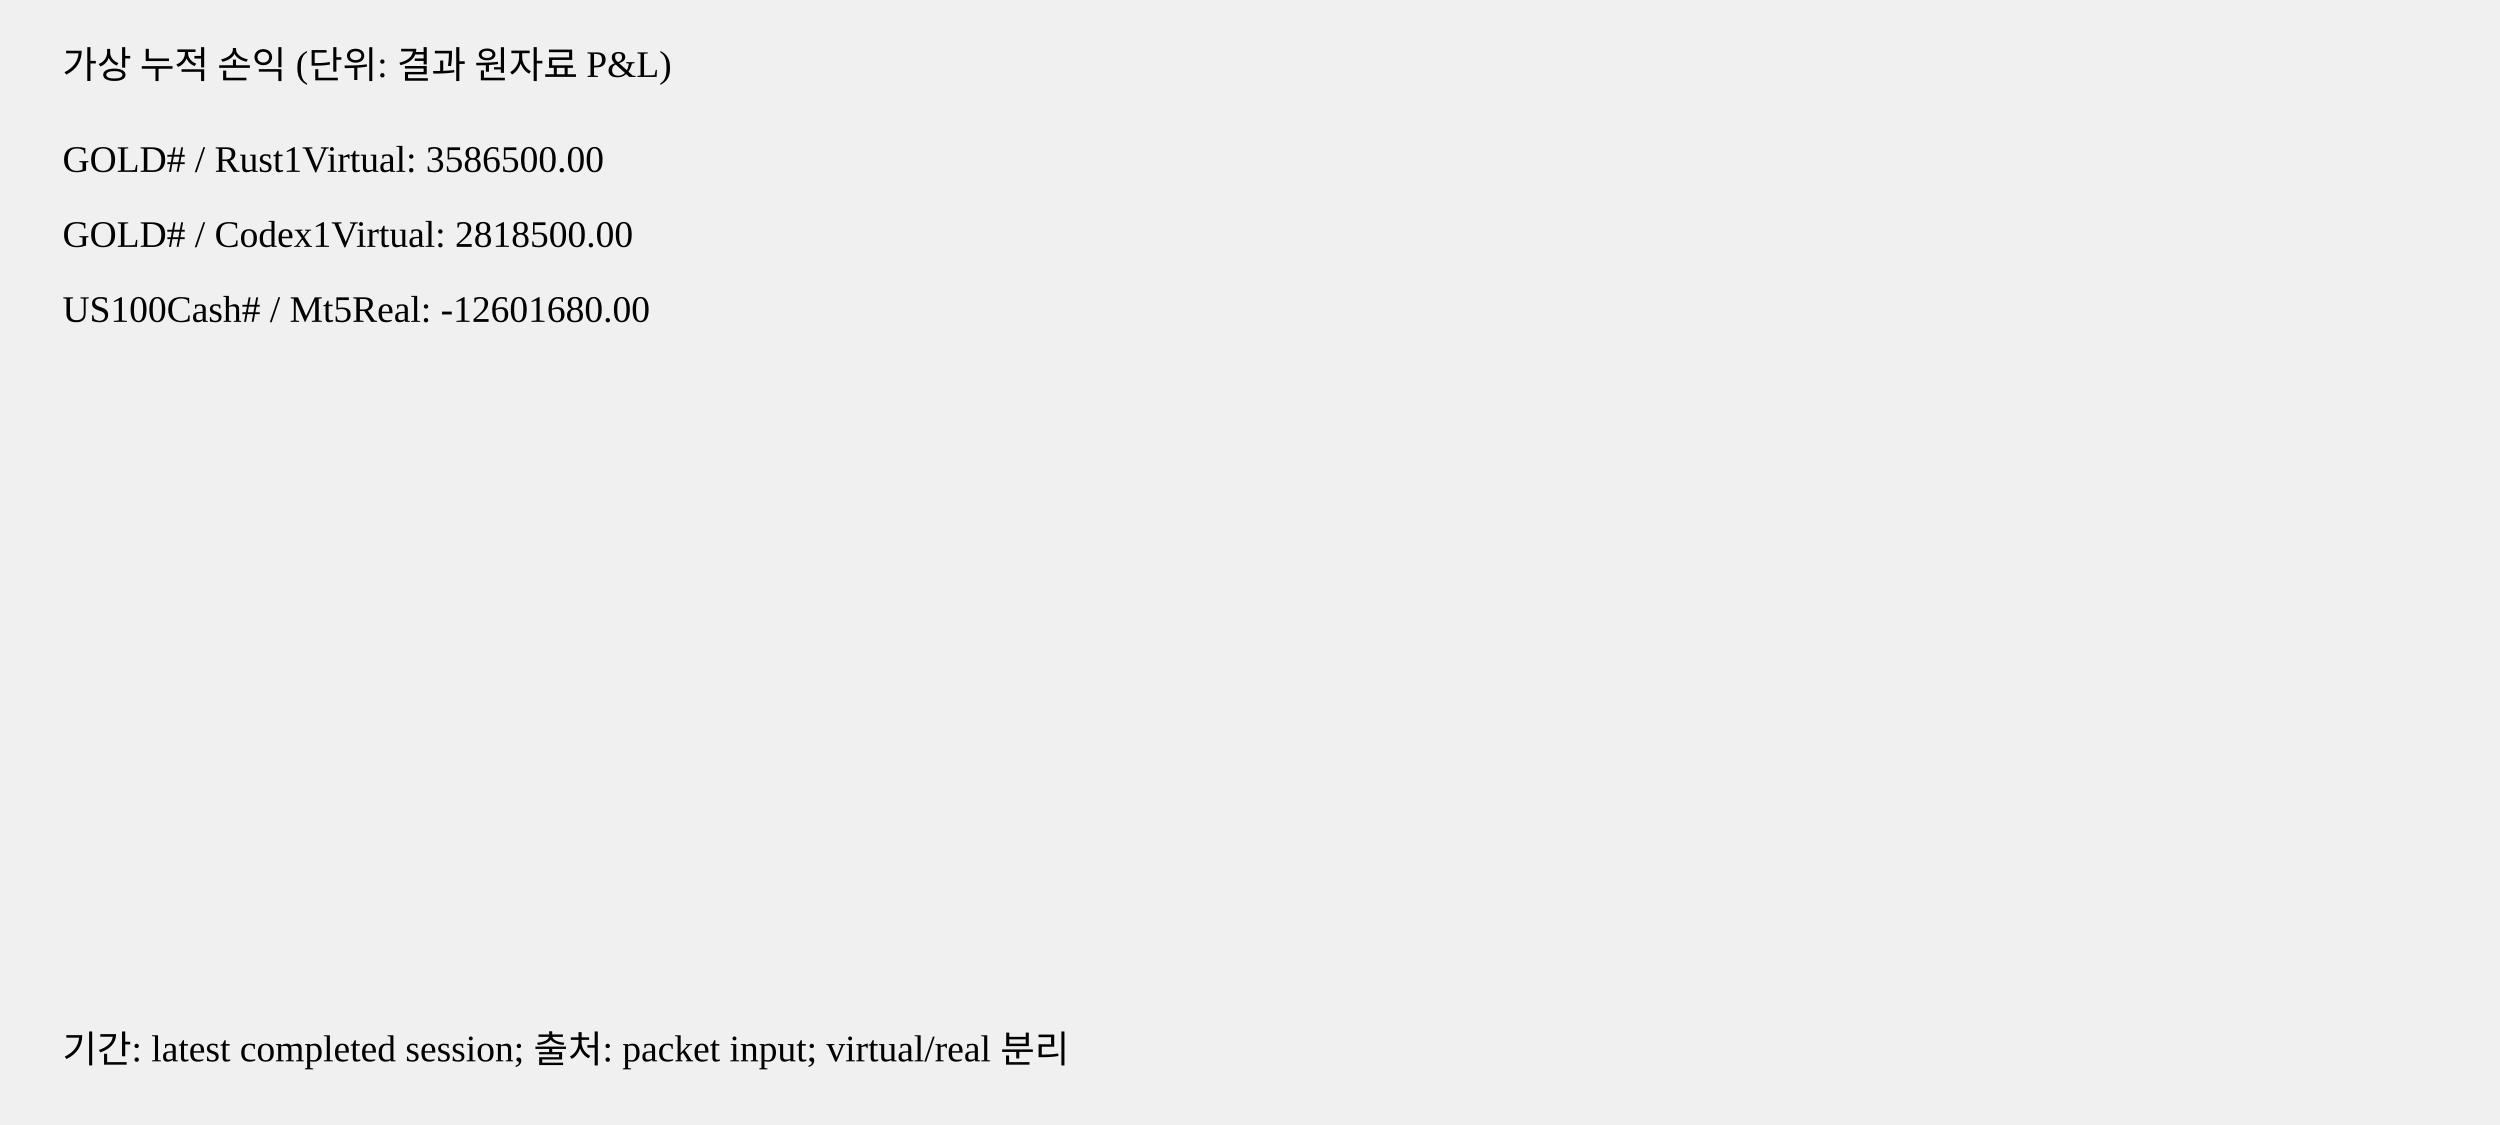
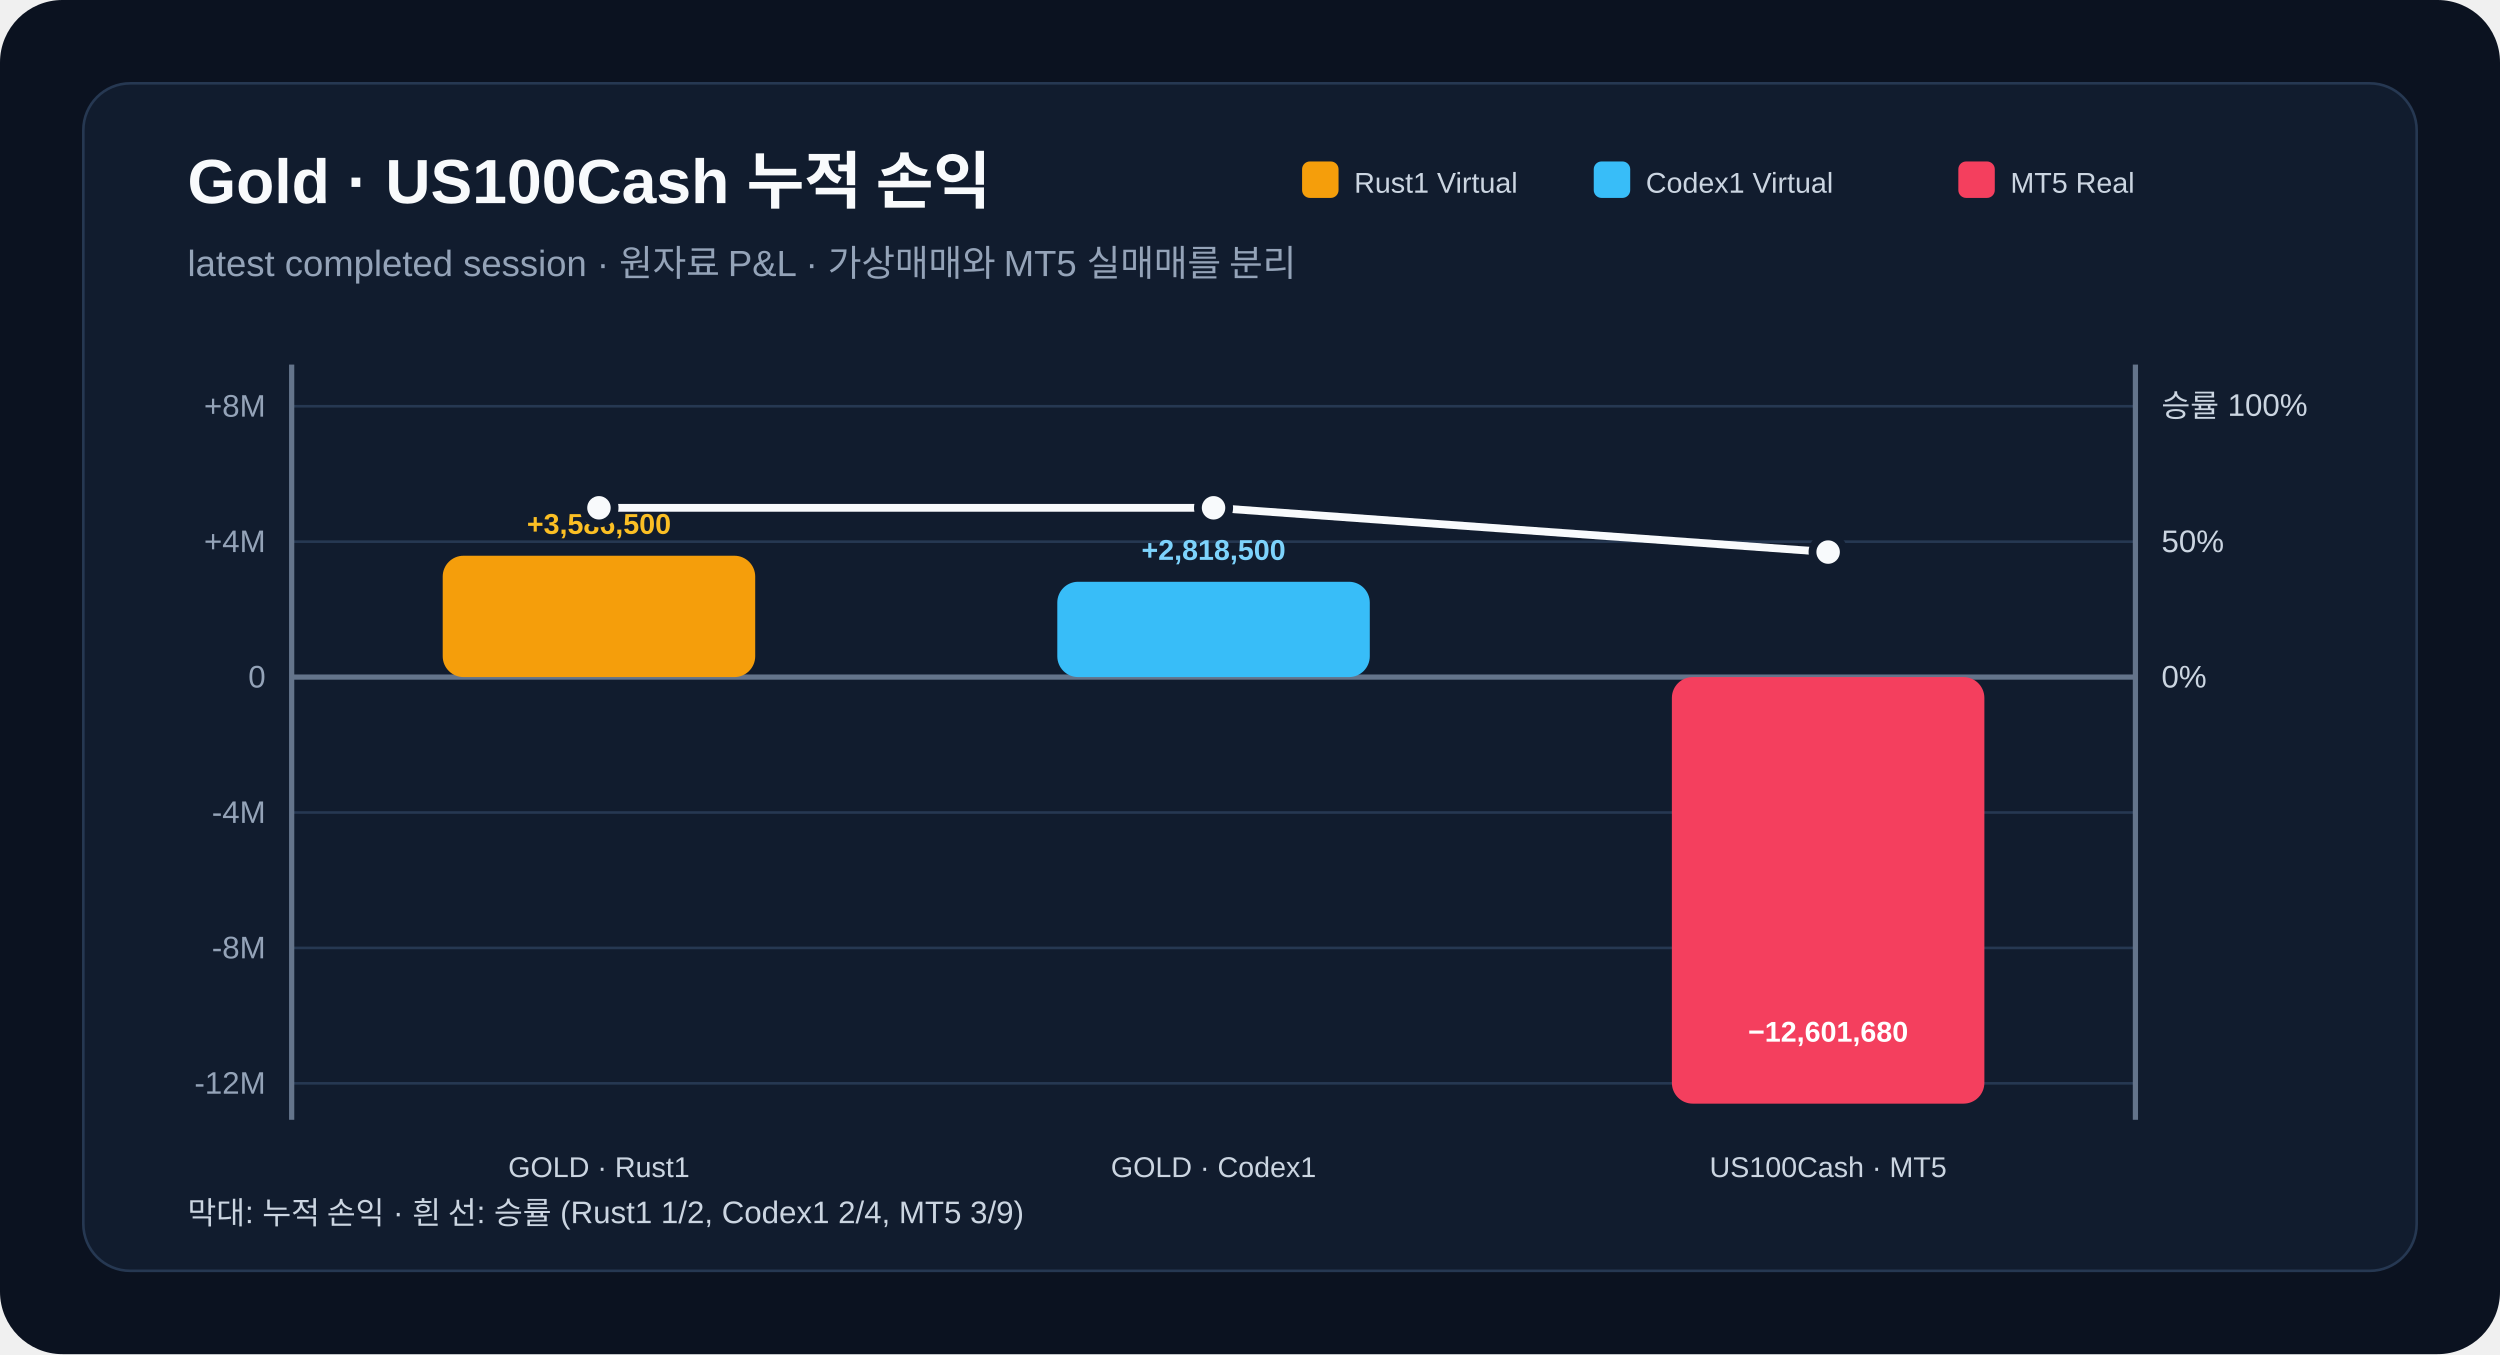
- <svg xmlns="http://www.w3.org/2000/svg" width="800" height="360">
-   <text x="20" y="25">가상 누적 손익 (단위: 결과 원자료 P&amp;L)</text>
-   <text x="20" y="55"> GOLD# / Rust1Virtual: 3586500.00</text>
-   <text x="20" y="79"> GOLD# / Codex1Virtual: 2818500.00</text>
-   <text x="20" y="103"> US100Cash# / Mt5Real: -12601680.00</text>
-   <text x="20" y="340">기간: latest completed session; 출처: packet input; virtual/real 분리</text>
+ <svg xmlns="http://www.w3.org/2000/svg" viewBox="0 0 960 520" role="img" aria-labelledby="title desc">
+   <rect width="960" height="520" rx="24" fill="#0b1220" />
+   <rect x="32" y="32" width="896" height="456" rx="18" fill="#111c2e" stroke="#263852" />
+   <text x="72" y="78" fill="#f8fafc" font-family="Arial, sans-serif" font-size="24" font-weight="700">Gold · US100Cash 누적 손익</text>
+   <text x="72" y="106" fill="#94a3b8" font-family="Arial, sans-serif" font-size="14">latest completed session · 원자료 P&amp;L · 가상매매와 MT5 실매매를 분리</text>
+   <g stroke="#263852" stroke-width="1">
+     <line x1="112" y1="156" x2="820" y2="156" />
+     <line x1="112" y1="208" x2="820" y2="208" />
+     <line x1="112" y1="260" x2="820" y2="260" />
+     <line x1="112" y1="312" x2="820" y2="312" />
+     <line x1="112" y1="364" x2="820" y2="364" />
+     <line x1="112" y1="416" x2="820" y2="416" />
+   </g>
+   <g fill="#94a3b8" font-family="Arial, sans-serif" font-size="12" text-anchor="end">
+     <text x="102" y="160">+8M</text>
+     <text x="102" y="212">+4M</text>
+     <text x="102" y="264">0</text>
+     <text x="102" y="316">-4M</text>
+     <text x="102" y="368">-8M</text>
+     <text x="102" y="420">-12M</text>
+   </g>
+   <line x1="112" y1="260" x2="820" y2="260" stroke="#64748b" stroke-width="2" />
+   <line x1="112" y1="140" x2="112" y2="430" stroke="#64748b" stroke-width="2" />
+   <line x1="820" y1="140" x2="820" y2="430" stroke="#64748b" stroke-width="2" />
+   <g font-family="Arial, sans-serif" font-size="11" text-anchor="middle">
+     <rect x="170" y="213.4" width="120" height="46.6" rx="8" fill="#f59e0b" />
+     <rect x="406" y="223.4" width="120" height="36.6" rx="8" fill="#38bdf8" />
+     <rect x="642" y="260" width="120" height="163.8" rx="8" fill="#f43f5e" />
+     <text x="230" y="205" fill="#fbbf24" font-weight="700">+3,586,500</text>
+     <text x="466" y="215" fill="#7dd3fc" font-weight="700">+2,818,500</text>
+     <text x="702" y="400" fill="#fff" font-weight="700">−12,601,680</text>
+     <text x="230" y="452" fill="#cbd5e1">GOLD · Rust1</text>
+     <text x="466" y="452" fill="#cbd5e1">GOLD · Codex1</text>
+     <text x="702" y="452" fill="#cbd5e1">US100Cash · MT5</text>
+   </g>
+   <path d="M230 195 L466 195 L702 212" fill="none" stroke="#f8fafc" stroke-width="3" />
+   <g fill="#f8fafc" stroke="#111c2e" stroke-width="3">
+     <circle cx="230" cy="195" r="6" />
+     <circle cx="466" cy="195" r="6" />
+     <circle cx="702" cy="212" r="6" />
+   </g>
+   <g fill="#cbd5e1" font-family="Arial, sans-serif" font-size="12">
+     <text x="830" y="160">승률 100%</text>
+     <text x="830" y="212">50%</text>
+     <text x="830" y="264">0%</text>
+     <text x="72" y="470">막대: 누적 손익 · 흰 선: 승률 (Rust1 1/2, Codex1 2/4, MT5 3/9)</text>
+   </g>
+   <g transform="translate(500 62)" font-family="Arial, sans-serif" font-size="11">
+     <rect width="14" height="14" rx="3" fill="#f59e0b" />
+     <text x="20" y="12" fill="#cbd5e1">Rust1 Virtual</text>
+     <rect x="112" width="14" height="14" rx="3" fill="#38bdf8" />
+     <text x="132" y="12" fill="#cbd5e1">Codex1 Virtual</text>
+     <rect x="252" width="14" height="14" rx="3" fill="#f43f5e" />
+     <text x="272" y="12" fill="#cbd5e1">MT5 Real</text>
+   </g>
</svg>
